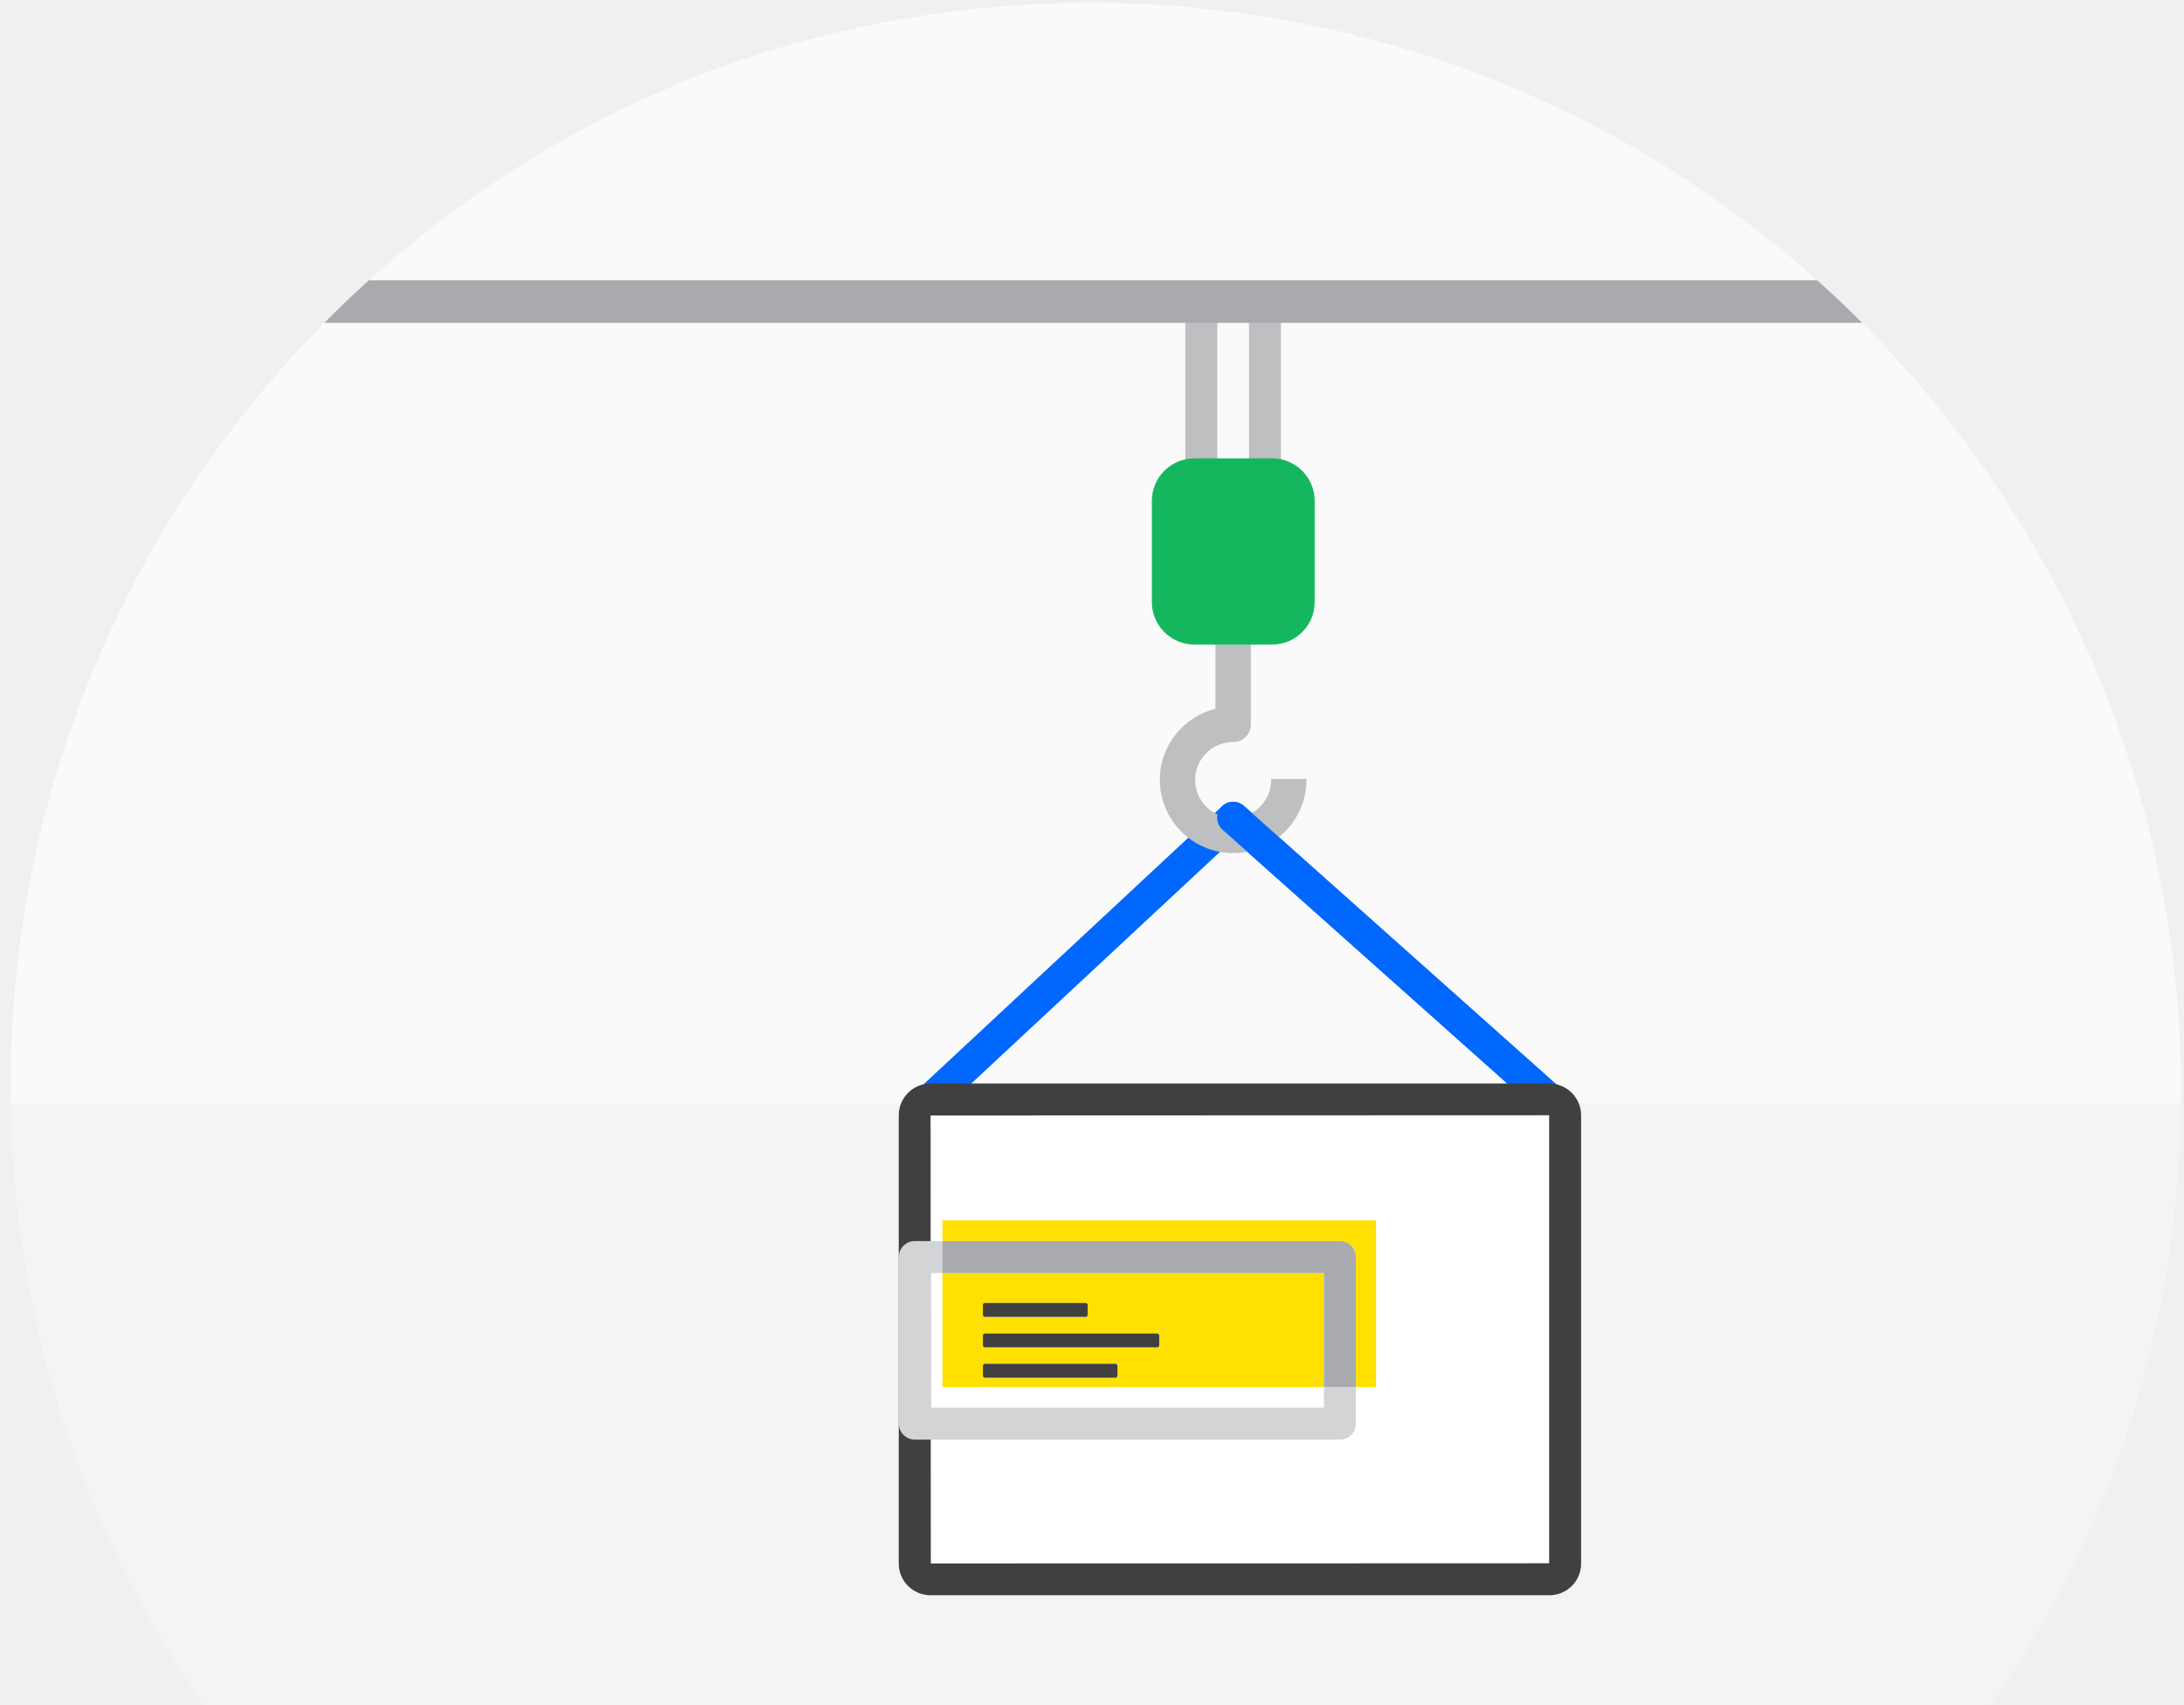
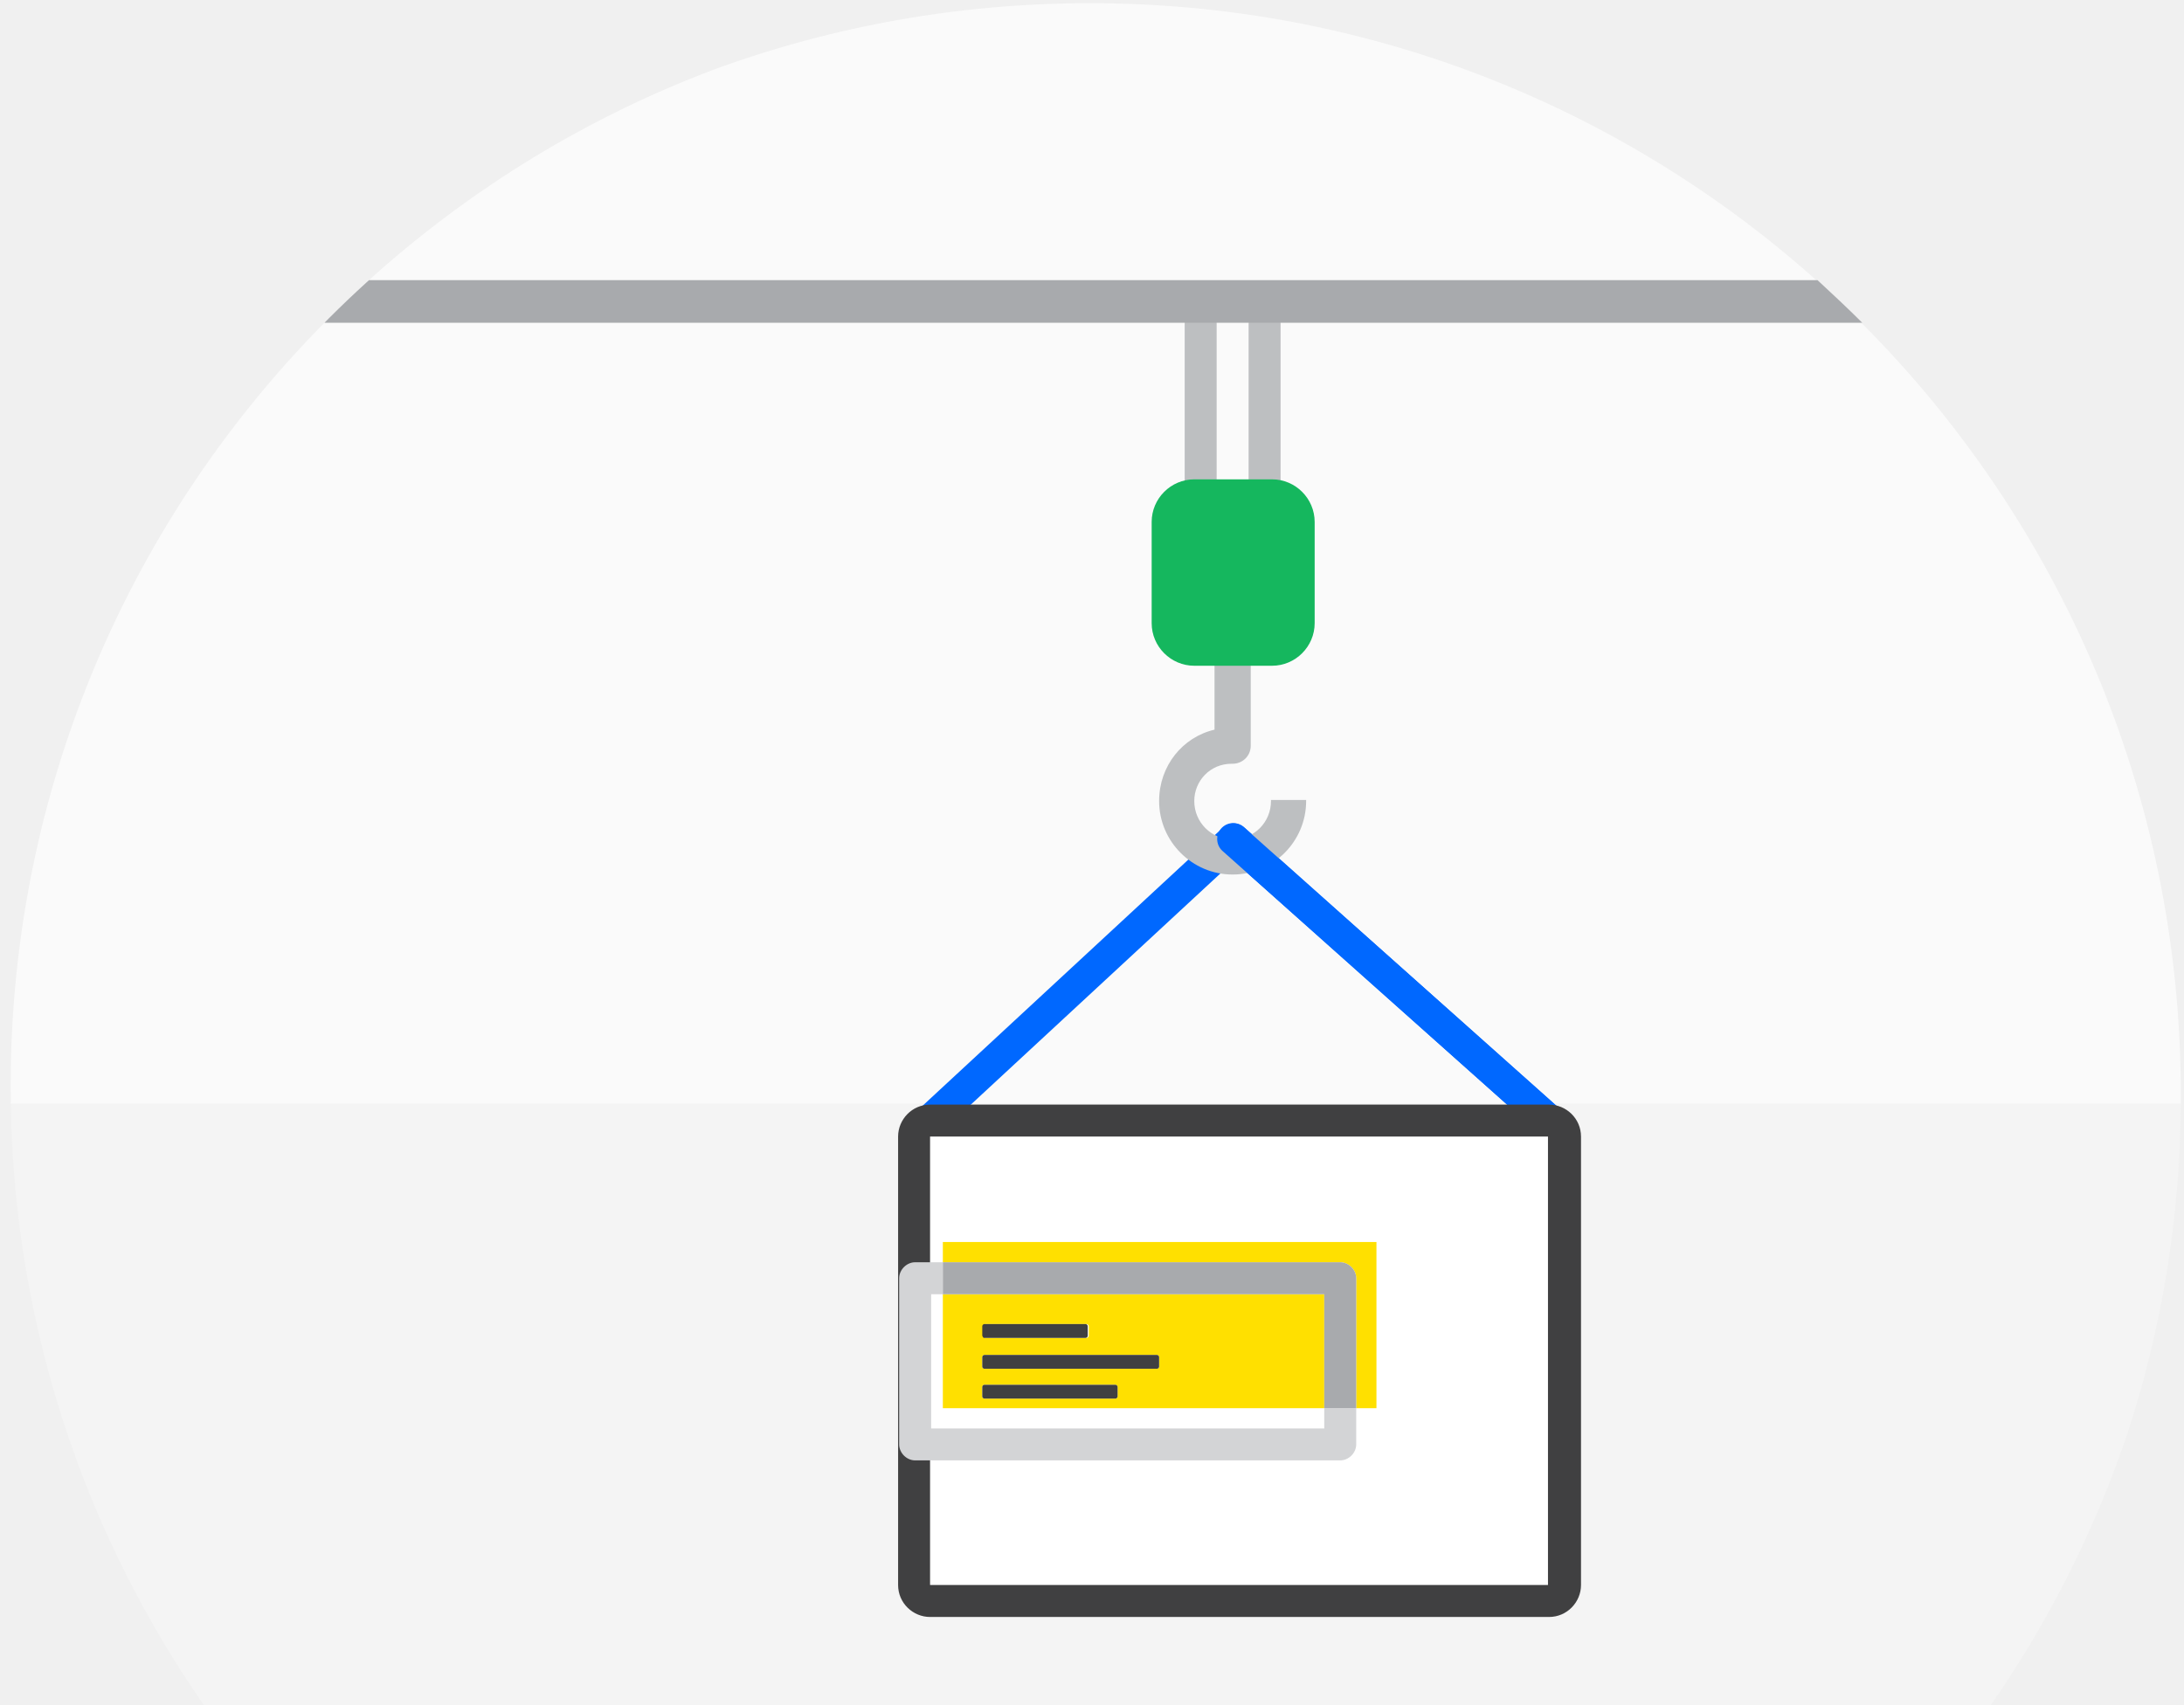
- <svg xmlns="http://www.w3.org/2000/svg" version="1.1" viewBox="72 20 205 160">
+ <svg xmlns="http://www.w3.org/2000/svg" viewBox="72 20 205 160" style="zoom:1">
  <defs>
-     <style type="text/css">
+     <style>
      .st0{fill:#F4F4F4;}
      .st1{fill:#FAFAFA;}
      .st3{fill:#F1F1F1;}
      .st4{fill:none;stroke:#0068FF;stroke-width:3;stroke-linecap:round;stroke-linejoin:round;stroke-miterlimit:10;}
      .st5{fill:#BDBFC1;}
      .st6{fill:#15B75E;}
      .st7{fill:#FFFFFF;}
      .st8{fill:#404041;}
      .st9{fill:#D3D4D6;}
      .st10{fill:#FFE000;}
      .st11{fill:#A8AAAD;}
      .st12{fill:none;stroke:url(#SVGID_1_);stroke-width:6.165;stroke-linecap:round;stroke-linejoin:round;stroke-miterlimit:10;}
    </style>
    <clipPath id="external-mask">
-       <circle cy="122" fill="#ffffff" r="102" cx="175" />
+       <circle cy="122" fill="#fff" r="102" cx="175" />
    </clipPath>
  </defs>
  <g clip-path="url(#external-mask)">
    <g>
      <g>
-         <path class="st0" d="M258.26,181.32c11.47-16.38,18.26-36.28,18.45-57.75H71.96c0.19,21.47,6.98,41.37,18.45,57.75H258.26z" />
-         <path class="st1" d="M276.73,122.66c0-56.55-45.84-102.39-102.39-102.39S71.94,66.11,71.94,122.66c0,0.31,0.02,0.61,0.02,0.92           h204.75C276.71,123.27,276.73,122.96,276.73,122.66z" />
+         <path class="st0" d="M 258.3 181.3 c 11.5 -16.4 18.3 -36.3 18.4 -57.8 H 72 c 0.2 21.5 7 41.4 18.4 57.8 H 258.3 z" />
+         <path class="st1" d="M 276.7 122.7 c 0 -56.5 -45.8 -102.4 -102.4 -102.4 S 71.9 66.1 71.9 122.7 c 0 0.3 0 0.6 0 0.9 h 204.8 C 276.7 123.3 276.7 123 276.7 122.7 z" />
      </g>
    </g>
    <g>
-       <animateTransform attributeName="transform" attributeType="XML" type="translate" from="-100 0" to="100 0" dur="3s" repeatCount="indefinite" />
-       <polygon class="st3" points="216.47,147.81 213.82,146.04 190.05,130.1 188.25,132.79 214.68,150.5     " />
-       <polyline class="st4" points="159.35,123.23 187.75,96.77 217.43,123.23     " />
-       <g>
+       <animateTransform id="anim2" type="translate" begin="0s" dur="3s" attributeName="transform" values="-150 2; -15 2; -15 2; 120 2" keySplines="0.55 0.9 0.5 1;0 0 1 1;0.5 0 0.45 0.1" keyTimes="0;0.4;0.6;1" calcMode="spline" repeatCount="indefinite" attributeType="XML" />
+       <g transform="translate(0, 2)">
+         <animateTransform id="anim1" type="rotate" begin="0s" dur="3s" attributeName="transform" values="10 188 0; -3 188 0; 2 188 0; 0 188 0; 10 188 0;" keySplines="0.55 0.9 0.5 1; 0 0 1 1; 0 0 1 1; 0.5 0 0.45 0.1" keyTimes="0; 0.45; 0.5; 0.6; 1" calcMode="spline" repeatCount="indefinite" attributeType="XML" />
+         <polygon class="st3" points="216.5,147.8 213.8,146 190.1,130.1 188.3,132.8 214.7,150.5" />
+         <polyline class="st4" points="159.3,123.2 187.8,96.8 217.4,123.2" />
        <g>
-           <path class="st5" d="M190.74,68.55h-5.98c-0.83,0-1.5-0.67-1.5-1.5V48.39c0-0.83,0.67-1.5,1.5-1.5s1.5,0.67,1.5,1.5v17.15h2.98             V48.43c0-0.83,0.67-1.5,1.5-1.5s1.5,0.67,1.5,1.5v18.62C192.24,67.87,191.57,68.55,190.74,68.55z" />
-           <path class="st5" d="M194.63,93.13c-1.08,0-2.02,0-3.32,0c0,0.03,0.01,0.05,0.01,0.08c0,1.97-1.6,3.57-3.57,3.57             s-3.57-1.6-3.57-3.57c0-1.92,1.54-3.49,3.45-3.55v0c0.04,0,0.08,0.01,0.12,0.01c0.91,0,1.66-0.74,1.66-1.66v-10             c0-0.92-0.74-1.66-1.66-1.66c-0.91,0-1.66,0.74-1.66,1.66v8.53c-2.99,0.74-5.22,3.44-5.22,6.67c0,3.79,3.09,6.88,6.88,6.88             c3.79,0,6.88-3.09,6.88-6.88C194.63,93.18,194.63,93.15,194.63,93.13z" />
          <g>
-             <path class="st6" d="M195.4,76.53c0,2.19-1.79,3.98-3.98,3.98h-7.32c-2.19,0-3.98-1.79-3.98-3.98v-9.52               c0-2.19,1.79-3.98,3.98-3.98h7.32c2.19,0,3.98,1.79,3.98,3.98V76.53z" />
+             <path class="st5" d="M 190.7 68.5 h -6 c -0.8 0 -1.5 -0.7 -1.5 -1.5 V 48.4 c 0 -0.8 0.7 -1.5 1.5 -1.5 s 1.5 0.7 1.5 1.5 v 17.1 h 3 V 48.4 c 0 -0.8 0.7 -1.5 1.5 -1.5 s 1.5 0.7 1.5 1.5 v 18.6 C 192.2 67.9 191.6 68.5 190.7 68.5 z" />
+             <path class="st5" d="M 194.6 93.1 c -1.1 0 -2 0 -3.3 0 c 0 0 0 0.1 0 0.1 c 0 2 -1.6 3.6 -3.6 3.6 s -3.6 -1.6 -3.6 -3.6 c 0 -1.9 1.5 -3.5 3.5 -3.5 v 0 c 0 0 0.1 0 0.1 0 c 0.9 0 1.7 -0.7 1.7 -1.7 v -10 c 0 -0.9 -0.7 -1.7 -1.7 -1.7 c -0.9 0 -1.7 0.7 -1.7 1.7 v 8.5 c -3 0.7 -5.2 3.4 -5.2 6.7 c 0 3.8 3.1 6.9 6.9 6.9 c 3.8 0 6.9 -3.1 6.9 -6.9 C 194.6 93.2 194.6 93.2 194.6 93.1 z" />
+             <g>
+               <path class="st6" d="M 195.4 76.5 c 0 2.2 -1.8 4 -4 4 h -7.3 c -2.2 0 -4 -1.8 -4 -4 v -9.5 c 0 -2.2 1.8 -4 4 -4 h 7.3 c 2.2 0 4 1.8 4 4 V 76.5 z" />
+             </g>
          </g>
        </g>
+         <line class="st4" x1="187.75" y1="96.77" x2="217.43" y2="123.23" />
+         <g>
+           <path class="st7" d="M 217.4 168.3 h -58.1 c -0.8 0 -1.5 -0.7 -1.5 -1.5 V 124.7 c 0 -0.8 0.7 -1.5 1.5 -1.5 h 58.1 c 0.8 0 1.5 0.7 1.5 1.5 v 42.1 C 218.9 167.6 218.3 168.3 217.4 168.3 z" />
+           <path class="st8" d="M 217.4 169.8 h -58.1 c -1.6 0 -3 -1.3 -3 -3 V 124.7 c 0 -1.6 1.3 -3 3 -3 h 58.1 c 1.6 0 3 1.3 3 3 v 42.1 C 220.4 168.4 219.1 169.8 217.4 169.8 z M 217.4 166.8 v 1.5 V 166.8 L 217.4 166.8 L 217.4 166.8 z M 217.4 124.7 l -58.1 0 l 0 42.1 l 58 0 V 124.7 z" />
+         </g>
+         <g>
+           <polygon class="st7" points="160.5,139.5 159.4,139.5 159.4,152.2 196.3,152.2 196.3,150.2 160.5,150.2" />
+           <path class="st9" d="M 197.8 150.2 h -1.5 v 1.9 h -36.9 v -12.6 h 1.1 v -1.5 v -1.5 h -2.6 c -0.8 0 -1.5 0.7 -1.5 1.5 v 15.6 c 0 0.8 0.7 1.5 1.5 1.5 h 39.9 c 0.8 0 1.5 -0.7 1.5 -1.5 v -3.4 H 197.8 z" />
+           <path class="st10" d="M 201.2 134.6 h -40.7 v 1.9 h 37.3 c 0.8 0 1.5 0.7 1.5 1.5 v 12.2 h 1.9 V 134.6 z" />
+           <path class="st10" d="M 160.5 139.5 v 10.7 h 35.8 v -10.7 H 160.5 z M 164.3 142.5 c 0 -0.1 0.1 -0.2 0.2 -0.2 h 9.5 c 0.1 0 0.2 0.1 0.2 0.2 v 0.9 c 0 0.1 -0.1 0.2 -0.2 0.2 h -9.5 c -0.1 0 -0.2 -0.1 -0.2 -0.2 V 142.5 z M 176.9 149.1 c 0 0.1 -0.1 0.2 -0.2 0.2 h -12.3 c -0.1 0 -0.2 -0.1 -0.2 -0.2 v -0.9 c 0 -0.1 0.1 -0.2 0.2 -0.2 h 12.3 c 0.1 0 0.2 0.1 0.2 0.2 V 149.1 z M 180.6 146.5 h -16.2 c -0.1 0 -0.2 -0.1 -0.2 -0.2 v -0.9 c 0 -0.1 0.1 -0.2 0.2 -0.2 h 16.2 c 0.1 0 0.2 0.1 0.2 0.2 v 0.9 C 180.8 146.4 180.7 146.5 180.6 146.5 z" />
+           <path class="st11" d="M 197.8 136.5 h -37.3 v 1.5 v 1.5 h 35.8 v 10.7 h 1.5 h 1.5 v -12.2 C 199.3 137.2 198.6 136.5 197.8 136.5 z" />
+           <path class="st8" d="M 164.4 143.6 h 9.5 c 0.1 0 0.2 -0.1 0.2 -0.2 v -0.9 c 0 -0.1 -0.1 -0.2 -0.2 -0.2 h -9.5 c -0.1 0 -0.2 0.1 -0.2 0.2 v 0.9 C 164.3 143.6 164.3 143.6 164.4 143.6 z" />
+           <path class="st8" d="M 180.6 145.2 h -16.2 c -0.1 0 -0.2 0.1 -0.2 0.2 v 0.9 c 0 0.1 0.1 0.2 0.2 0.2 h 16.2 c 0.1 0 0.2 -0.1 0.2 -0.2 v -0.9 C 180.8 145.3 180.7 145.2 180.6 145.2 z" />
+           <path class="st8" d="M 176.7 148 h -12.3 c -0.1 0 -0.2 0.1 -0.2 0.2 v 0.9 c 0 0.1 0.1 0.2 0.2 0.2 h 12.3 c 0.1 0 0.2 -0.1 0.2 -0.2 v -0.9 C 176.9 148.1 176.8 148 176.7 148 z" />
+         </g>
+         <linearGradient id="SVGID_1_" gradientUnits="userSpaceOnUse" x1="133.644" y1="130.522" x2="133.644" y2="130.522">
+           <stop offset="0" style="stop-color:#FFFFFF" />
+           <stop offset="0" style="stop-color:#FDFEFE" />
+           <stop offset="0.5" style="stop-color:#82D8A9" />
+           <stop offset="0.8" style="stop-color:#34C073" />
+           <stop offset="1" style="stop-color:#15B75E" />
+         </linearGradient>
      </g>
-       <line class="st4" x1="187.75" y1="96.77" x2="217.43" y2="123.23" />
-       <g>
-         <path class="st7" d="M217.43,168.26h-58.09c-0.82,0-1.48-0.66-1.48-1.48V124.7c0-0.82,0.66-1.48,1.48-1.48h58.09           c0.82,0,1.48,0.66,1.48,1.48v42.08C218.91,167.6,218.25,168.26,217.43,168.26z" />
-         <path class="st8" d="M217.43,169.76h-58.09c-1.64,0-2.98-1.33-2.98-2.98V124.7c0-1.64,1.34-2.98,2.98-2.98h58.09           c1.64,0,2.98,1.34,2.98,2.98v42.08C220.41,168.43,219.08,169.76,217.43,169.76z M217.43,166.76v1.5V166.76L217.43,166.76           L217.43,166.76z M217.41,124.7l-58.06,0.02l0.02,42.06l58.04-0.02V124.7z" />
-       </g>
-       <g>
-         <polygon class="st7" points="160.46,139.51 159.37,139.51 159.37,152.15 196.27,152.15 196.27,150.21 160.46,150.21       " />
-         <path class="st9" d="M197.77,150.21h-1.5v1.94h-36.9v-12.64h1.09v-1.5v-1.5h-2.59c-0.83,0-1.5,0.67-1.5,1.5v15.64           c0,0.83,0.67,1.5,1.5,1.5h39.9c0.83,0,1.5-0.67,1.5-1.5v-3.44H197.77z" />
-         <path class="st10" d="M201.16,134.57h-40.7v1.94h37.31c0.83,0,1.5,0.67,1.5,1.5v12.2h1.89V134.57z" />
-         <path class="st10" d="M160.46,139.51v10.7h35.81v-10.7H160.46z M164.27,142.51c0-0.1,0.08-0.19,0.19-0.19h9.46           c0.1,0,0.19,0.08,0.19,0.19v0.93c0,0.1-0.08,0.19-0.19,0.19h-9.46c-0.1,0-0.19-0.08-0.19-0.19V142.51z M176.89,149.14           c0,0.1-0.08,0.19-0.19,0.19h-12.25c-0.1,0-0.19-0.08-0.19-0.19v-0.93c0-0.1,0.08-0.19,0.19-0.19h12.25c0.1,0,0.19,0.08,0.19,0.19           V149.14z M180.62,146.48h-16.17c-0.1,0-0.19-0.08-0.19-0.19v-0.93c0-0.1,0.08-0.19,0.19-0.19h16.17c0.1,0,0.19,0.08,0.19,0.19           v0.93C180.81,146.4,180.72,146.48,180.62,146.48z" />
-         <path class="st11" d="M197.77,136.51h-37.31v1.5v1.5h35.81v10.7h1.5h1.5v-12.2C199.27,137.18,198.6,136.51,197.77,136.51z" />
-         <path class="st8" d="M164.45,143.63h9.46c0.1,0,0.19-0.08,0.19-0.19v-0.93c0-0.1-0.08-0.19-0.19-0.19h-9.46           c-0.1,0-0.19,0.08-0.19,0.19v0.93C164.27,143.55,164.35,143.63,164.45,143.63z" />
-         <path class="st8" d="M180.62,145.18h-16.17c-0.1,0-0.19,0.08-0.19,0.19v0.93c0,0.1,0.08,0.19,0.19,0.19h16.17           c0.1,0,0.19-0.08,0.19-0.19v-0.93C180.81,145.26,180.72,145.18,180.62,145.18z" />
-         <path class="st8" d="M176.7,148.03h-12.25c-0.1,0-0.19,0.08-0.19,0.19v0.93c0,0.1,0.08,0.19,0.19,0.19h12.25           c0.1,0,0.19-0.08,0.19-0.19v-0.93C176.89,148.11,176.81,148.03,176.7,148.03z" />
-       </g>
-       <linearGradient id="SVGID_1_" gradientUnits="userSpaceOnUse" x1="133.644" y1="130.522" x2="133.644" y2="130.522">
-         <stop offset="0" style="stop-color:#FFFFFF" />
-         <stop offset="7.311761e-03" style="stop-color:#FDFEFE" />
-         <stop offset="0.504" style="stop-color:#82D8A9" />
-         <stop offset="0.845" style="stop-color:#34C073" />
-         <stop offset="1" style="stop-color:#15B75E" />
-       </linearGradient>
-       <path class="st12" d="M133.64,130.52" />
    </g>
-     <path class="st11" d="M101.88,50.31h144.92c-1.37-1.37-2.79-2.71-4.23-4H106.11C104.66,47.61,103.25,48.94,101.88,50.31z" />
+     <path class="st11" d="M 101.9 50.3 h 144.9 c -1.4 -1.4 -2.8 -2.7 -4.2 -4 H 106.1 C 104.7 47.6 103.3 48.9 101.9 50.3 z" />
  </g>
</svg>
